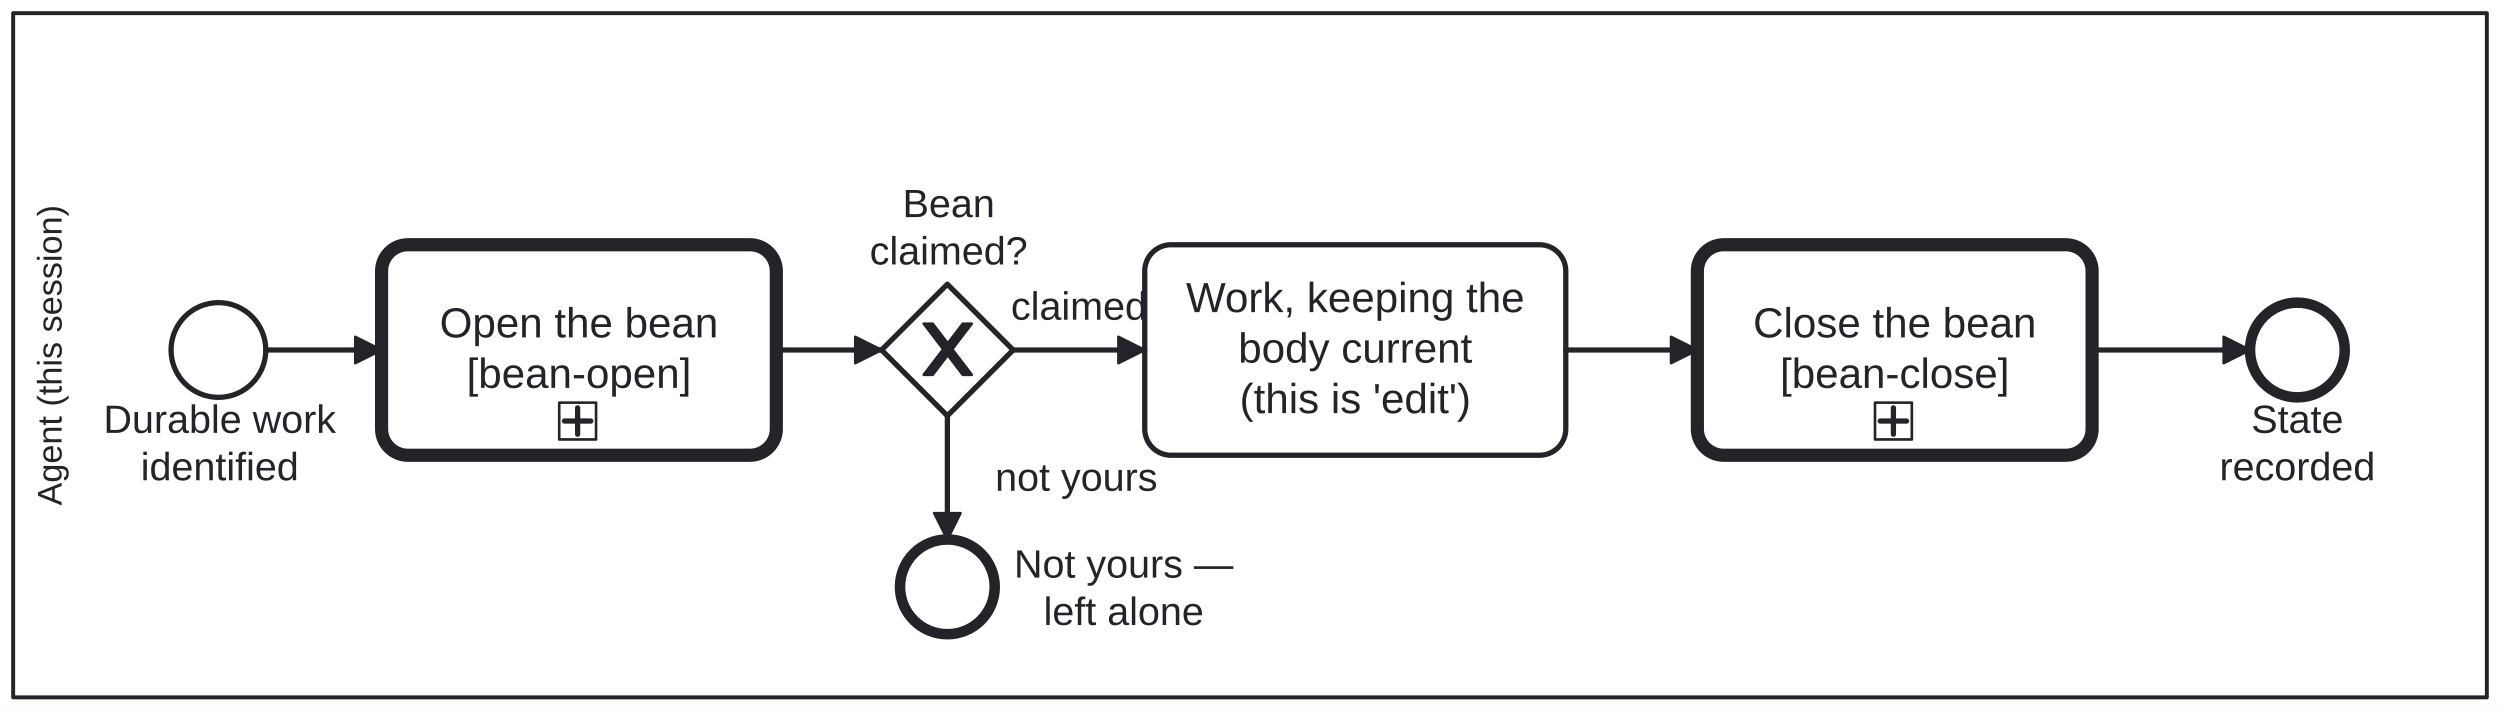
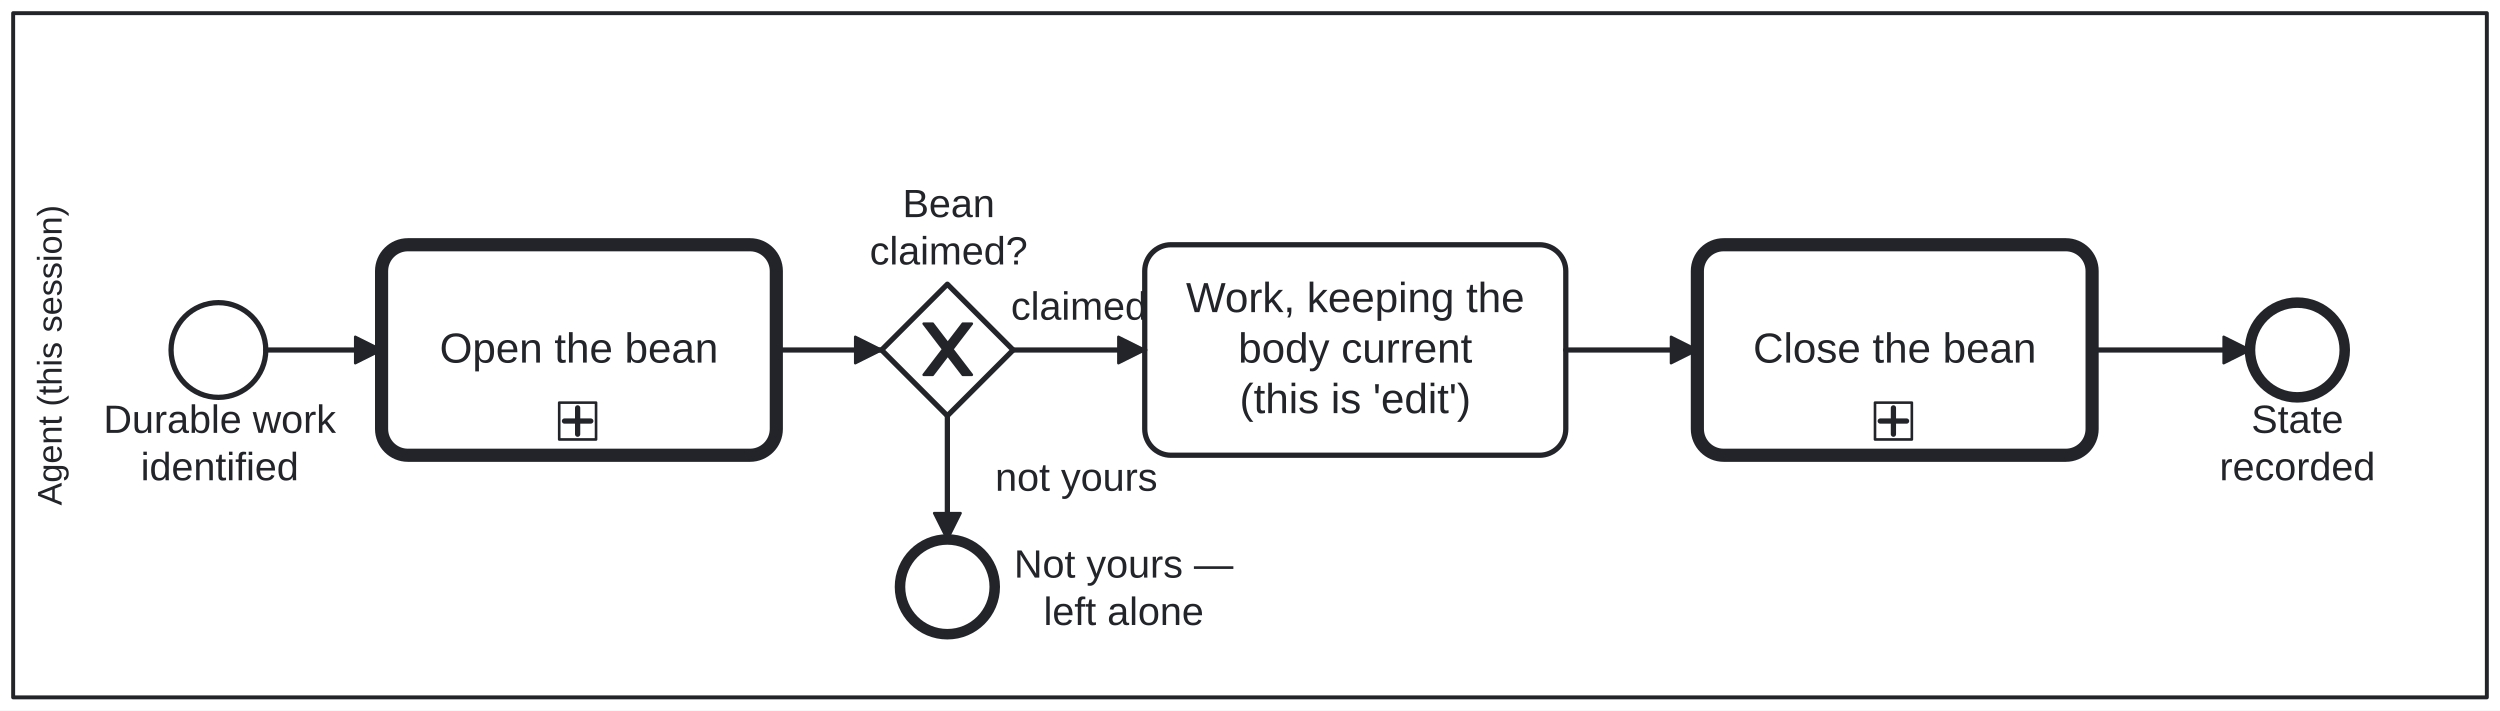
<svg xmlns="http://www.w3.org/2000/svg" width="100%" style="max-width:100%;height:auto" viewBox="155 75 950 270" version="1.1">
  <rect x="155" y="75" width="950" height="270" fill="#ffffff" />
  <g class="djs-group">
    <g class="djs-element djs-shape" data-element-id="Lane_Agent" style="display: block;" transform="matrix(1 0 0 1 160 80)">
      <g class="djs-visual">
        <rect x="0" y="0" width="940" height="260" rx="0" ry="0" style="stroke-linecap: round; stroke-linejoin: round; stroke: rgb(34, 36, 42); stroke-width: 1.5px; fill: white; fill-opacity: 0.25;" />
        <text lineHeight="1.05" class="djs-label" transform="matrix(-1.83697e-16 -1 1 -1.83697e-16 0 260)" style="font-family: Arial, sans-serif; font-size: 13px; font-weight: normal; fill: rgb(34, 36, 42);">
          <tspan x="72.919" y="18.413">Agent (this session)</tspan>
        </text>
      </g>
      <rect class="djs-hit djs-hit-all" x="0" y="0" width="940" height="260" style="fill: none; stroke-opacity: 0; stroke: white; stroke-width: 15px;" />
    </g>
  </g>
  <g class="djs-group">
    <g class="djs-element djs-shape" data-element-id="Start_DurableWork" style="display: block;" transform="matrix(1 0 0 1 220 190)">
      <g class="djs-visual">
        <circle cx="18" cy="18" r="18" style="stroke-linecap: round; stroke-linejoin: round; stroke: rgb(34, 36, 42); stroke-width: 2px; fill: white; fill-opacity: 0.95;" />
      </g>
      <rect class="djs-hit djs-hit-all" x="0" y="0" width="36" height="36" style="fill: none; stroke-opacity: 0; stroke: white; stroke-width: 15px;" />
    </g>
  </g>
  <g class="djs-group">
    <g class="djs-element djs-shape" data-element-id="Start_DurableWork_label" style="display: block;" transform="matrix(1 0 0 1 194 226)">
      <g class="djs-visual">
        <text lineHeight="1.2" class="djs-label" style="font-family: Arial, sans-serif; font-size: 15px; font-weight: normal; fill: rgb(34, 36, 42);">
          <tspan x="0.317" y="13.5">Durable work</tspan>
          <tspan x="14.478" y="31.5">identified</tspan>
        </text>
      </g>
      <rect class="djs-hit djs-hit-all" x="0" y="0" width="89" height="36" style="fill: none; stroke-opacity: 0; stroke: white; stroke-width: 15px;" />
    </g>
  </g>
  <g class="djs-group">
    <a class="fa-subprocess-link" href="https://litlfred.github.io/folio-assistant/cat-harness/process/Process_BeanOpen" target="_top">
      <g class="djs-element djs-shape" data-element-id="Call_BeanOpen" style="display: block;" transform="matrix(1 0 0 1 300 168)">
        <g class="djs-visual">
          <rect x="0" y="0" width="150" height="80" rx="10" ry="10" style="stroke-linecap: round; stroke-linejoin: round; stroke: rgb(34, 36, 42); stroke-width: 5px; fill: white; fill-opacity: 0.95;" />
          <text lineHeight="1.2" class="djs-label" style="font-family: Arial, sans-serif; font-size: 16px; font-weight: normal; fill: rgb(34, 36, 42);">
-             <tspan x="22.066" y="35.2">Open the bean</tspan>
-             <tspan x="32.297" y="54.4">[bean-open]</tspan>
+             <tspan x="22.066" y="44.8">Open the bean</tspan>
          </text>
          <rect x="0" y="0" width="14" height="14" rx="0" ry="0" style="stroke-linecap: round; stroke-linejoin: round; stroke: rgb(34, 36, 42); stroke-width: 1px; fill: white;" transform="matrix(1 0 0 1 67.5 60)" />
          <path data-marker="sub-process" d="m67.5,60 m 7,2 l 0,10 m -5,-5 l 10,0" style="fill: white; stroke-linecap: round; stroke-linejoin: round; stroke: rgb(34, 36, 42); stroke-width: 2px;" />
        </g>
        <rect class="djs-hit djs-hit-all" x="0" y="0" width="150" height="80" style="fill: none; stroke-opacity: 0; stroke: white; stroke-width: 15px;" />
      </g>
    </a>
  </g>
  <g class="djs-group">
    <g class="djs-element djs-shape" data-element-id="GW_Yours" style="display: block;" transform="matrix(1 0 0 1 490 183)">
      <g class="djs-visual">
        <polygon points="25,0 50,25 25,50 0,25" style="stroke-linecap: round; stroke-linejoin: round; stroke: rgb(34, 36, 42); stroke-width: 2px; fill: white; fill-opacity: 0.95;" />
        <path d="m 16,15 7.429,9.714 -7.429,9.714 3.429,0 5.714,-7.464 5.714,7.464 3.429,0 -7.429,-9.714 7.429,-9.714 -3.429,0 -5.714,7.464 -5.714,-7.464 -3.429,0 z" style="fill: rgb(34, 36, 42); stroke-linecap: round; stroke-linejoin: round; stroke: rgb(34, 36, 42); stroke-width: 1px;" />
      </g>
      <rect class="djs-hit djs-hit-all" x="0" y="0" width="50" height="50" style="fill: none; stroke-opacity: 0; stroke: white; stroke-width: 15px;" />
    </g>
  </g>
  <g class="djs-group">
    <g class="djs-element djs-shape" data-element-id="GW_Yours_label" style="display: block;" transform="matrix(1 0 0 1 485 144)">
      <g class="djs-visual">
        <text lineHeight="1.2" class="djs-label" style="font-family: Arial, sans-serif; font-size: 15px; font-weight: normal; fill: rgb(34, 36, 42);">
          <tspan x="12.984" y="13.5">Bean </tspan>
          <tspan x="0.485" y="31.5">claimed?</tspan>
        </text>
      </g>
      <rect class="djs-hit djs-hit-all" x="0" y="0" width="61" height="36" style="fill: none; stroke-opacity: 0; stroke: white; stroke-width: 15px;" />
    </g>
  </g>
  <g class="djs-group">
    <g class="djs-element djs-shape" data-element-id="End_NotYours" style="display: block;" transform="matrix(1 0 0 1 497 280)">
      <g class="djs-visual">
        <circle cx="18" cy="18" r="18" style="stroke-linecap: round; stroke-linejoin: round; stroke: rgb(34, 36, 42); stroke-width: 4px; fill: white; fill-opacity: 0.95;" />
      </g>
      <rect class="djs-hit djs-hit-all" x="0" y="0" width="36" height="36" style="fill: none; stroke-opacity: 0; stroke: white; stroke-width: 15px;" />
    </g>
  </g>
  <g class="djs-group">
    <g class="djs-element djs-shape" data-element-id="End_NotYours_label" style="display: block;" transform="matrix(1 0 0 1 540 281)">
      <g class="djs-visual">
        <text lineHeight="1.2" class="djs-label" style="font-family: Arial, sans-serif; font-size: 15px; font-weight: normal; fill: rgb(34, 36, 42);">
          <tspan x="0.322" y="13.5">Not yours —</tspan>
          <tspan x="11.561" y="31.5">left alone</tspan>
        </text>
      </g>
      <rect class="djs-hit djs-hit-all" x="0" y="0" width="84" height="36" style="fill: none; stroke-opacity: 0; stroke: white; stroke-width: 15px;" />
    </g>
  </g>
  <g class="djs-group">
    <g class="djs-element djs-shape" data-element-id="Task_Work" style="display: block;" transform="matrix(1 0 0 1 590 168)">
      <g class="djs-visual">
        <rect x="0" y="0" width="160" height="80" rx="10" ry="10" style="stroke-linecap: round; stroke-linejoin: round; stroke: rgb(34, 36, 42); stroke-width: 2px; fill: white; fill-opacity: 0.95;" />
        <text lineHeight="1.2" class="djs-label" style="font-family: Arial, sans-serif; font-size: 16px; font-weight: normal; fill: rgb(34, 36, 42);">
          <tspan x="15.668" y="25.6">Work, keeping the </tspan>
          <tspan x="35.531" y="44.8">body current</tspan>
          <tspan x="36.047" y="64">(this is 'edit')</tspan>
        </text>
      </g>
      <rect class="djs-hit djs-hit-all" x="0" y="0" width="160" height="80" style="fill: none; stroke-opacity: 0; stroke: white; stroke-width: 15px;" />
    </g>
  </g>
  <g class="djs-group">
    <a class="fa-subprocess-link" href="https://litlfred.github.io/folio-assistant/cat-harness/process/Process_BeanClose" target="_top">
      <g class="djs-element djs-shape" data-element-id="Call_BeanClose" style="display: block;" transform="matrix(1 0 0 1 800 168)">
        <g class="djs-visual">
          <rect x="0" y="0" width="150" height="80" rx="10" ry="10" style="stroke-linecap: round; stroke-linejoin: round; stroke: rgb(34, 36, 42); stroke-width: 5px; fill: white; fill-opacity: 0.95;" />
          <text lineHeight="1.2" class="djs-label" style="font-family: Arial, sans-serif; font-size: 16px; font-weight: normal; fill: rgb(34, 36, 42);">
-             <tspan x="21.184" y="35.2">Close the bean</tspan>
-             <tspan x="31.418" y="54.4">[bean-close]</tspan>
+             <tspan x="21.184" y="44.8">Close the bean</tspan>
          </text>
          <rect x="0" y="0" width="14" height="14" rx="0" ry="0" style="stroke-linecap: round; stroke-linejoin: round; stroke: rgb(34, 36, 42); stroke-width: 1px; fill: white;" transform="matrix(1 0 0 1 67.5 60)" />
          <path data-marker="sub-process" d="m67.5,60 m 7,2 l 0,10 m -5,-5 l 10,0" style="fill: white; stroke-linecap: round; stroke-linejoin: round; stroke: rgb(34, 36, 42); stroke-width: 2px;" />
        </g>
        <rect class="djs-hit djs-hit-all" x="0" y="0" width="150" height="80" style="fill: none; stroke-opacity: 0; stroke: white; stroke-width: 15px;" />
      </g>
    </a>
  </g>
  <g class="djs-group">
    <g class="djs-element djs-shape" data-element-id="End_Recorded" style="display: block;" transform="matrix(1 0 0 1 1010 190)">
      <g class="djs-visual">
        <circle cx="18" cy="18" r="18" style="stroke-linecap: round; stroke-linejoin: round; stroke: rgb(34, 36, 42); stroke-width: 4px; fill: white; fill-opacity: 0.95;" />
      </g>
      <rect class="djs-hit djs-hit-all" x="0" y="0" width="36" height="36" style="fill: none; stroke-opacity: 0; stroke: white; stroke-width: 15px;" />
    </g>
  </g>
  <g class="djs-group">
    <g class="djs-element djs-shape" data-element-id="End_Recorded_label" style="display: block;" transform="matrix(1 0 0 1 998 226)">
      <g class="djs-visual">
        <text lineHeight="1.2" class="djs-label" style="font-family: Arial, sans-serif; font-size: 15px; font-weight: normal; fill: rgb(34, 36, 42);">
          <tspan x="12.488" y="13.5">State </tspan>
          <tspan x="0.399" y="31.5">recorded</tspan>
        </text>
      </g>
      <rect class="djs-hit djs-hit-all" x="0" y="0" width="60" height="36" style="fill: none; stroke-opacity: 0; stroke: white; stroke-width: 15px;" />
    </g>
  </g>
  <g class="djs-group">
    <g class="djs-element djs-connection" data-element-id="BF_1" style="display: block;">
      <g class="djs-visual">
        <defs>
          <marker id="folio-marker-1" viewBox="0 0 20 20" refX="11" refY="10" markerWidth="10" markerHeight="10" orient="auto">
            <path d="M 1 5 L 11 10 L 1 15 Z" style="stroke-linecap: round; stroke-linejoin: round; stroke: rgb(34, 36, 42); stroke-width: 1px; fill: rgb(34, 36, 42);" />
          </marker>
        </defs>
        <path data-corner-radius="5" style="fill: none; stroke-linecap: round; stroke-linejoin: round; stroke: rgb(34, 36, 42); stroke-width: 2px; marker-end: url('#folio-marker-1');" d="M256,208L300,208" />
      </g>
      <path d="M256,208L300,208" class="djs-hit djs-hit-stroke" style="fill: none; stroke-opacity: 0; stroke: white; stroke-width: 15px;" />
    </g>
  </g>
  <g class="djs-group">
    <g class="djs-element djs-connection" data-element-id="BF_2" style="display: block;">
      <g class="djs-visual">
        <defs>
          <marker id="folio-marker-2" viewBox="0 0 20 20" refX="11" refY="10" markerWidth="10" markerHeight="10" orient="auto">
            <path d="M 1 5 L 11 10 L 1 15 Z" style="stroke-linecap: round; stroke-linejoin: round; stroke: rgb(34, 36, 42); stroke-width: 1px; fill: rgb(34, 36, 42);" />
          </marker>
        </defs>
        <path data-corner-radius="5" style="fill: none; stroke-linecap: round; stroke-linejoin: round; stroke: rgb(34, 36, 42); stroke-width: 2px; marker-end: url('#folio-marker-2');" d="M450,208L490,208" />
      </g>
      <path d="M450,208L490,208" class="djs-hit djs-hit-stroke" style="fill: none; stroke-opacity: 0; stroke: white; stroke-width: 15px;" />
    </g>
  </g>
  <g class="djs-group">
    <g class="djs-element djs-connection" data-element-id="BF_3" style="display: block;">
      <g class="djs-visual">
        <defs>
          <marker id="folio-marker-3" viewBox="0 0 20 20" refX="11" refY="10" markerWidth="10" markerHeight="10" orient="auto">
            <path d="M 1 5 L 11 10 L 1 15 Z" style="stroke-linecap: round; stroke-linejoin: round; stroke: rgb(34, 36, 42); stroke-width: 1px; fill: rgb(34, 36, 42);" />
          </marker>
        </defs>
        <path data-corner-radius="5" style="fill: none; stroke-linecap: round; stroke-linejoin: round; stroke: rgb(34, 36, 42); stroke-width: 2px; marker-end: url('#folio-marker-3');" d="M515,233L515,280" />
      </g>
      <path d="M515,233L515,280" class="djs-hit djs-hit-stroke" style="fill: none; stroke-opacity: 0; stroke: white; stroke-width: 15px;" />
    </g>
  </g>
  <g class="djs-group">
    <g class="djs-element djs-shape" data-element-id="BF_3_label" style="display: block;" transform="matrix(1 0 0 1 533 248)">
      <g class="djs-visual">
        <text lineHeight="1.2" class="djs-label" style="font-family: Arial, sans-serif; font-size: 15px; font-weight: normal; fill: rgb(34, 36, 42);">
          <tspan x="0.15" y="13.5">not yours</tspan>
        </text>
      </g>
      <rect class="djs-hit djs-hit-all" x="0" y="0" width="62" height="18" style="fill: none; stroke-opacity: 0; stroke: white; stroke-width: 15px;" />
    </g>
  </g>
  <g class="djs-group">
    <g class="djs-element djs-connection" data-element-id="BF_4" style="display: block;">
      <g class="djs-visual">
        <defs>
          <marker id="folio-marker-4" viewBox="0 0 20 20" refX="11" refY="10" markerWidth="10" markerHeight="10" orient="auto">
            <path d="M 1 5 L 11 10 L 1 15 Z" style="stroke-linecap: round; stroke-linejoin: round; stroke: rgb(34, 36, 42); stroke-width: 1px; fill: rgb(34, 36, 42);" />
          </marker>
        </defs>
        <path data-corner-radius="5" style="fill: none; stroke-linecap: round; stroke-linejoin: round; stroke: rgb(34, 36, 42); stroke-width: 2px; marker-end: url('#folio-marker-4');" d="M540,208L590,208" />
      </g>
      <path d="M540,208L590,208" class="djs-hit djs-hit-stroke" style="fill: none; stroke-opacity: 0; stroke: white; stroke-width: 15px;" />
    </g>
  </g>
  <g class="djs-group">
    <g class="djs-element djs-shape" data-element-id="BF_4_label" style="display: block;" transform="matrix(1 0 0 1 539 183)">
      <g class="djs-visual">
        <text lineHeight="1.2" class="djs-label" style="font-family: Arial, sans-serif; font-size: 15px; font-weight: normal; fill: rgb(34, 36, 42);">
          <tspan x="0.156" y="13.5">claimed</tspan>
        </text>
      </g>
      <rect class="djs-hit djs-hit-all" x="0" y="0" width="52" height="18" style="fill: none; stroke-opacity: 0; stroke: white; stroke-width: 15px;" />
    </g>
  </g>
  <g class="djs-group">
    <g class="djs-element djs-connection" data-element-id="BF_5" style="display: block;">
      <g class="djs-visual">
        <defs>
          <marker id="folio-marker-5" viewBox="0 0 20 20" refX="11" refY="10" markerWidth="10" markerHeight="10" orient="auto">
            <path d="M 1 5 L 11 10 L 1 15 Z" style="stroke-linecap: round; stroke-linejoin: round; stroke: rgb(34, 36, 42); stroke-width: 1px; fill: rgb(34, 36, 42);" />
          </marker>
        </defs>
        <path data-corner-radius="5" style="fill: none; stroke-linecap: round; stroke-linejoin: round; stroke: rgb(34, 36, 42); stroke-width: 2px; marker-end: url('#folio-marker-5');" d="M750,208L800,208" />
      </g>
      <path d="M750,208L800,208" class="djs-hit djs-hit-stroke" style="fill: none; stroke-opacity: 0; stroke: white; stroke-width: 15px;" />
    </g>
  </g>
  <g class="djs-group">
    <g class="djs-element djs-connection" data-element-id="BF_6" style="display: block;">
      <g class="djs-visual">
        <defs>
          <marker id="folio-marker-6" viewBox="0 0 20 20" refX="11" refY="10" markerWidth="10" markerHeight="10" orient="auto">
            <path d="M 1 5 L 11 10 L 1 15 Z" style="stroke-linecap: round; stroke-linejoin: round; stroke: rgb(34, 36, 42); stroke-width: 1px; fill: rgb(34, 36, 42);" />
          </marker>
        </defs>
        <path data-corner-radius="5" style="fill: none; stroke-linecap: round; stroke-linejoin: round; stroke: rgb(34, 36, 42); stroke-width: 2px; marker-end: url('#folio-marker-6');" d="M950,208L1010,208" />
      </g>
      <path d="M950,208L1010,208" class="djs-hit djs-hit-stroke" style="fill: none; stroke-opacity: 0; stroke: white; stroke-width: 15px;" />
    </g>
  </g>
</svg>
